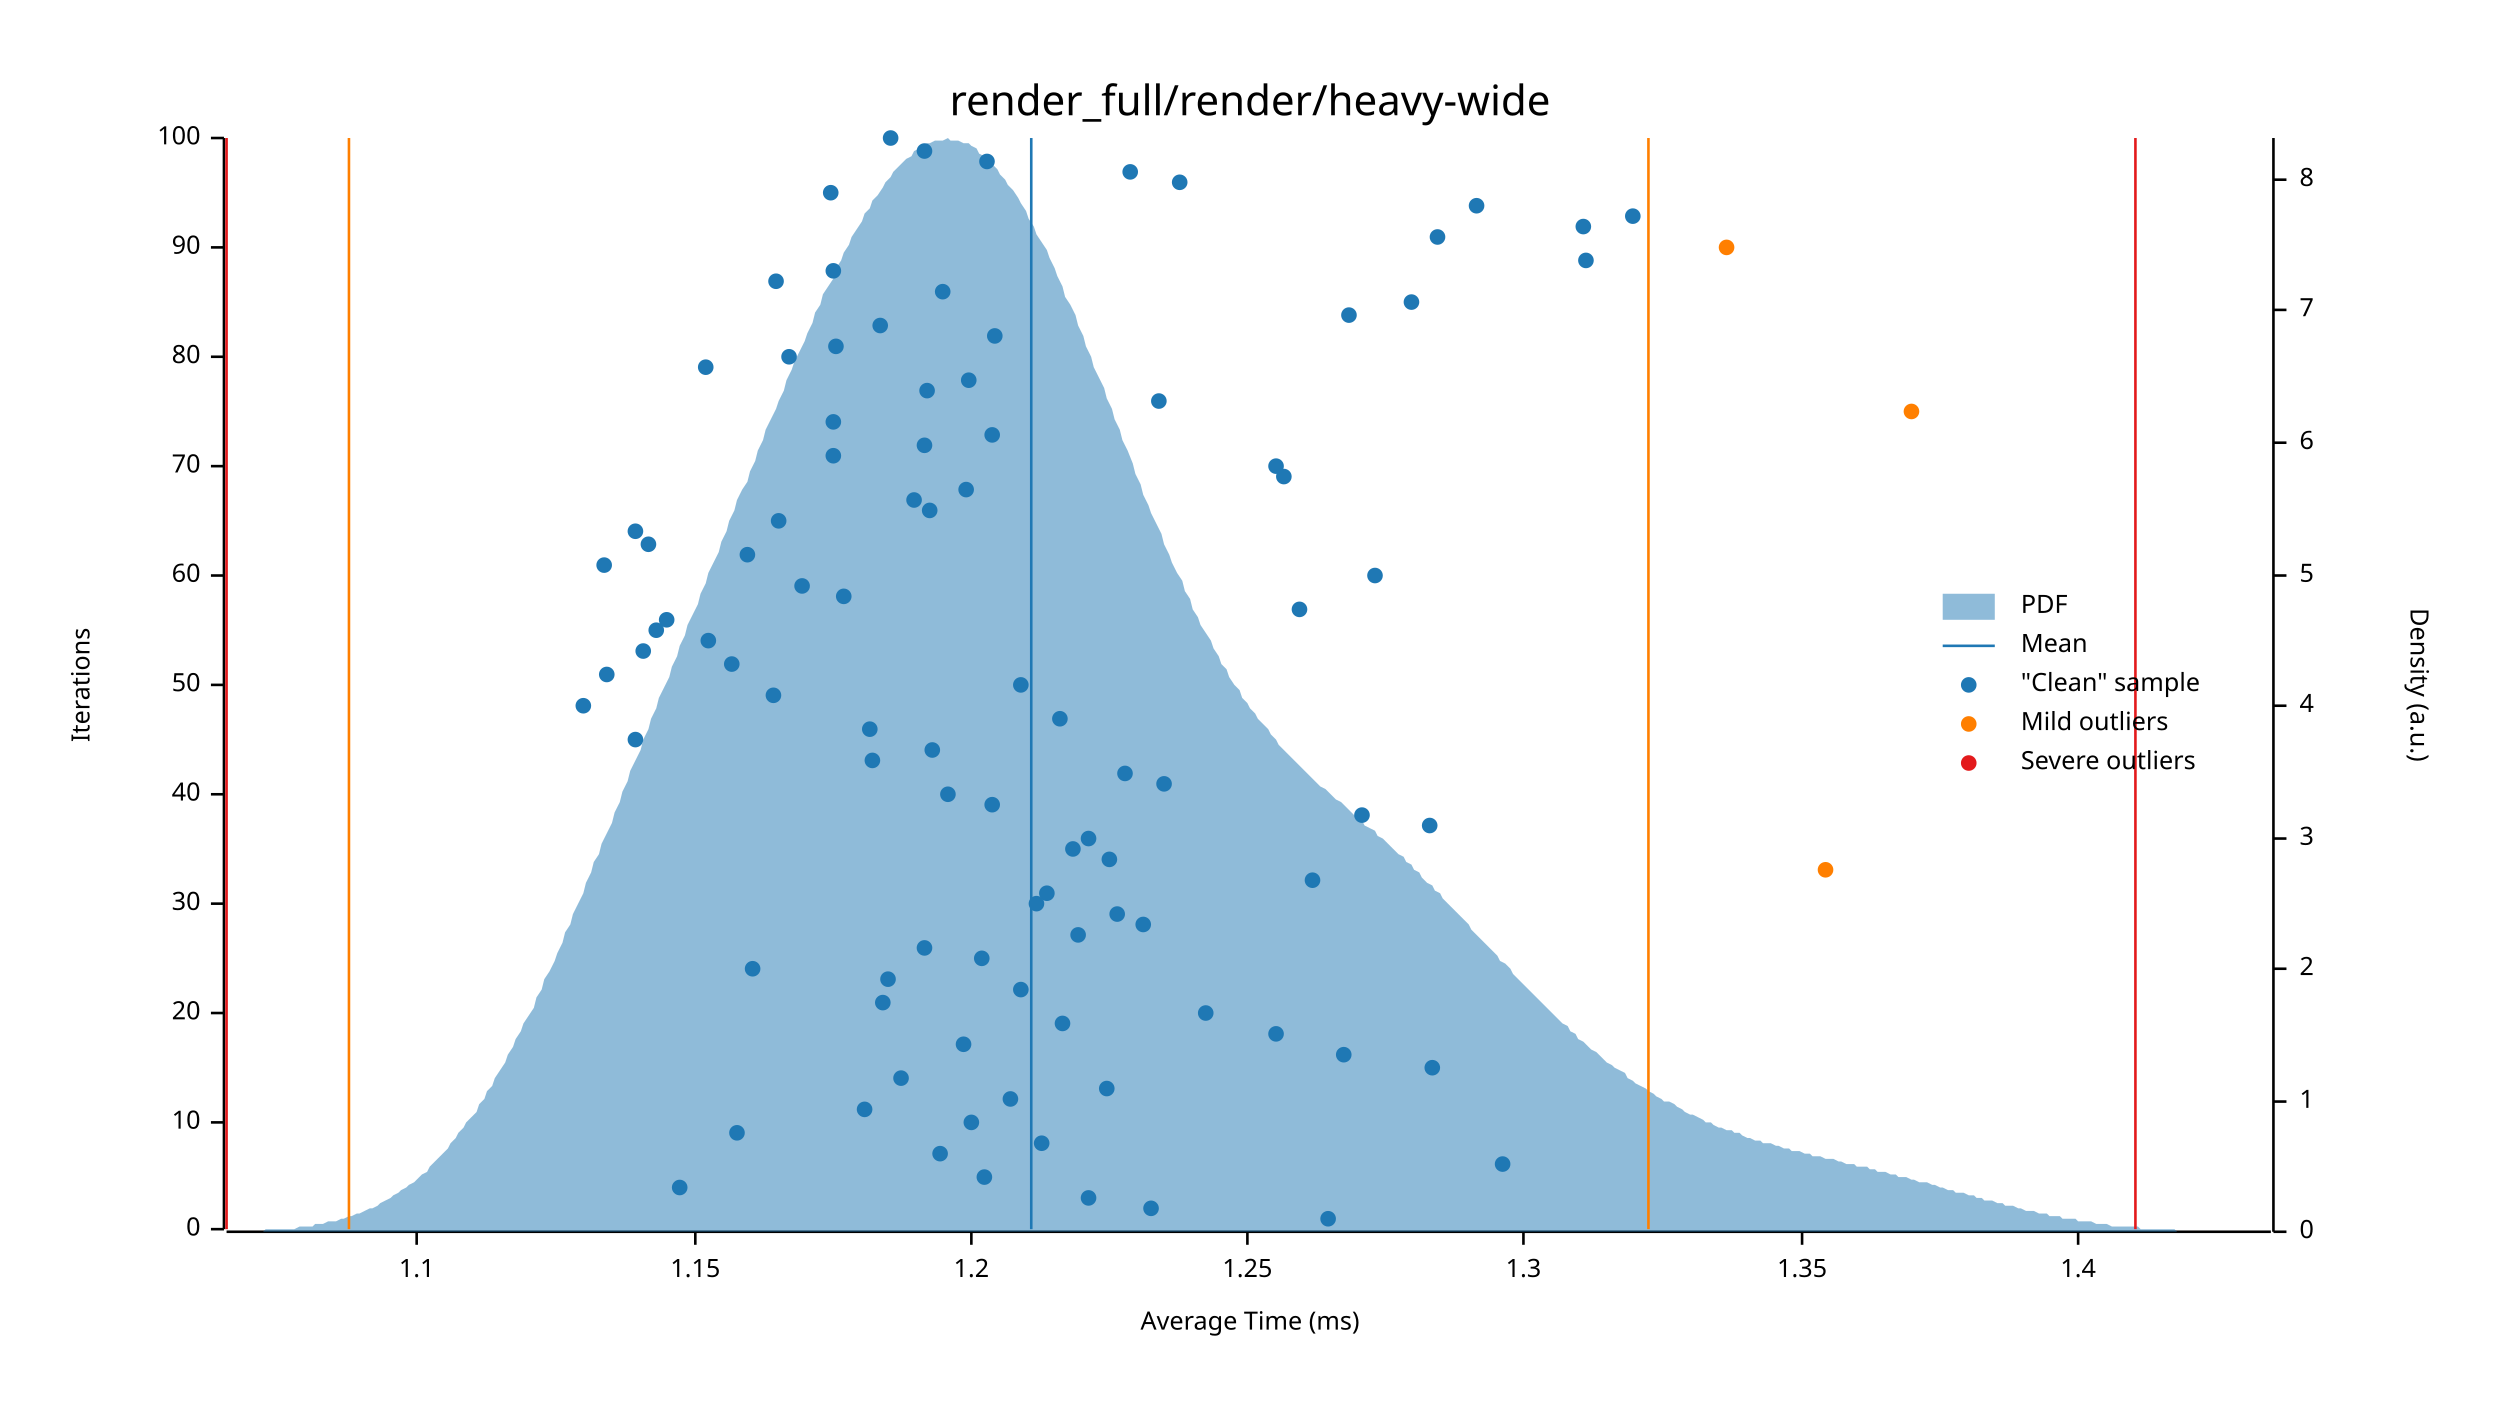
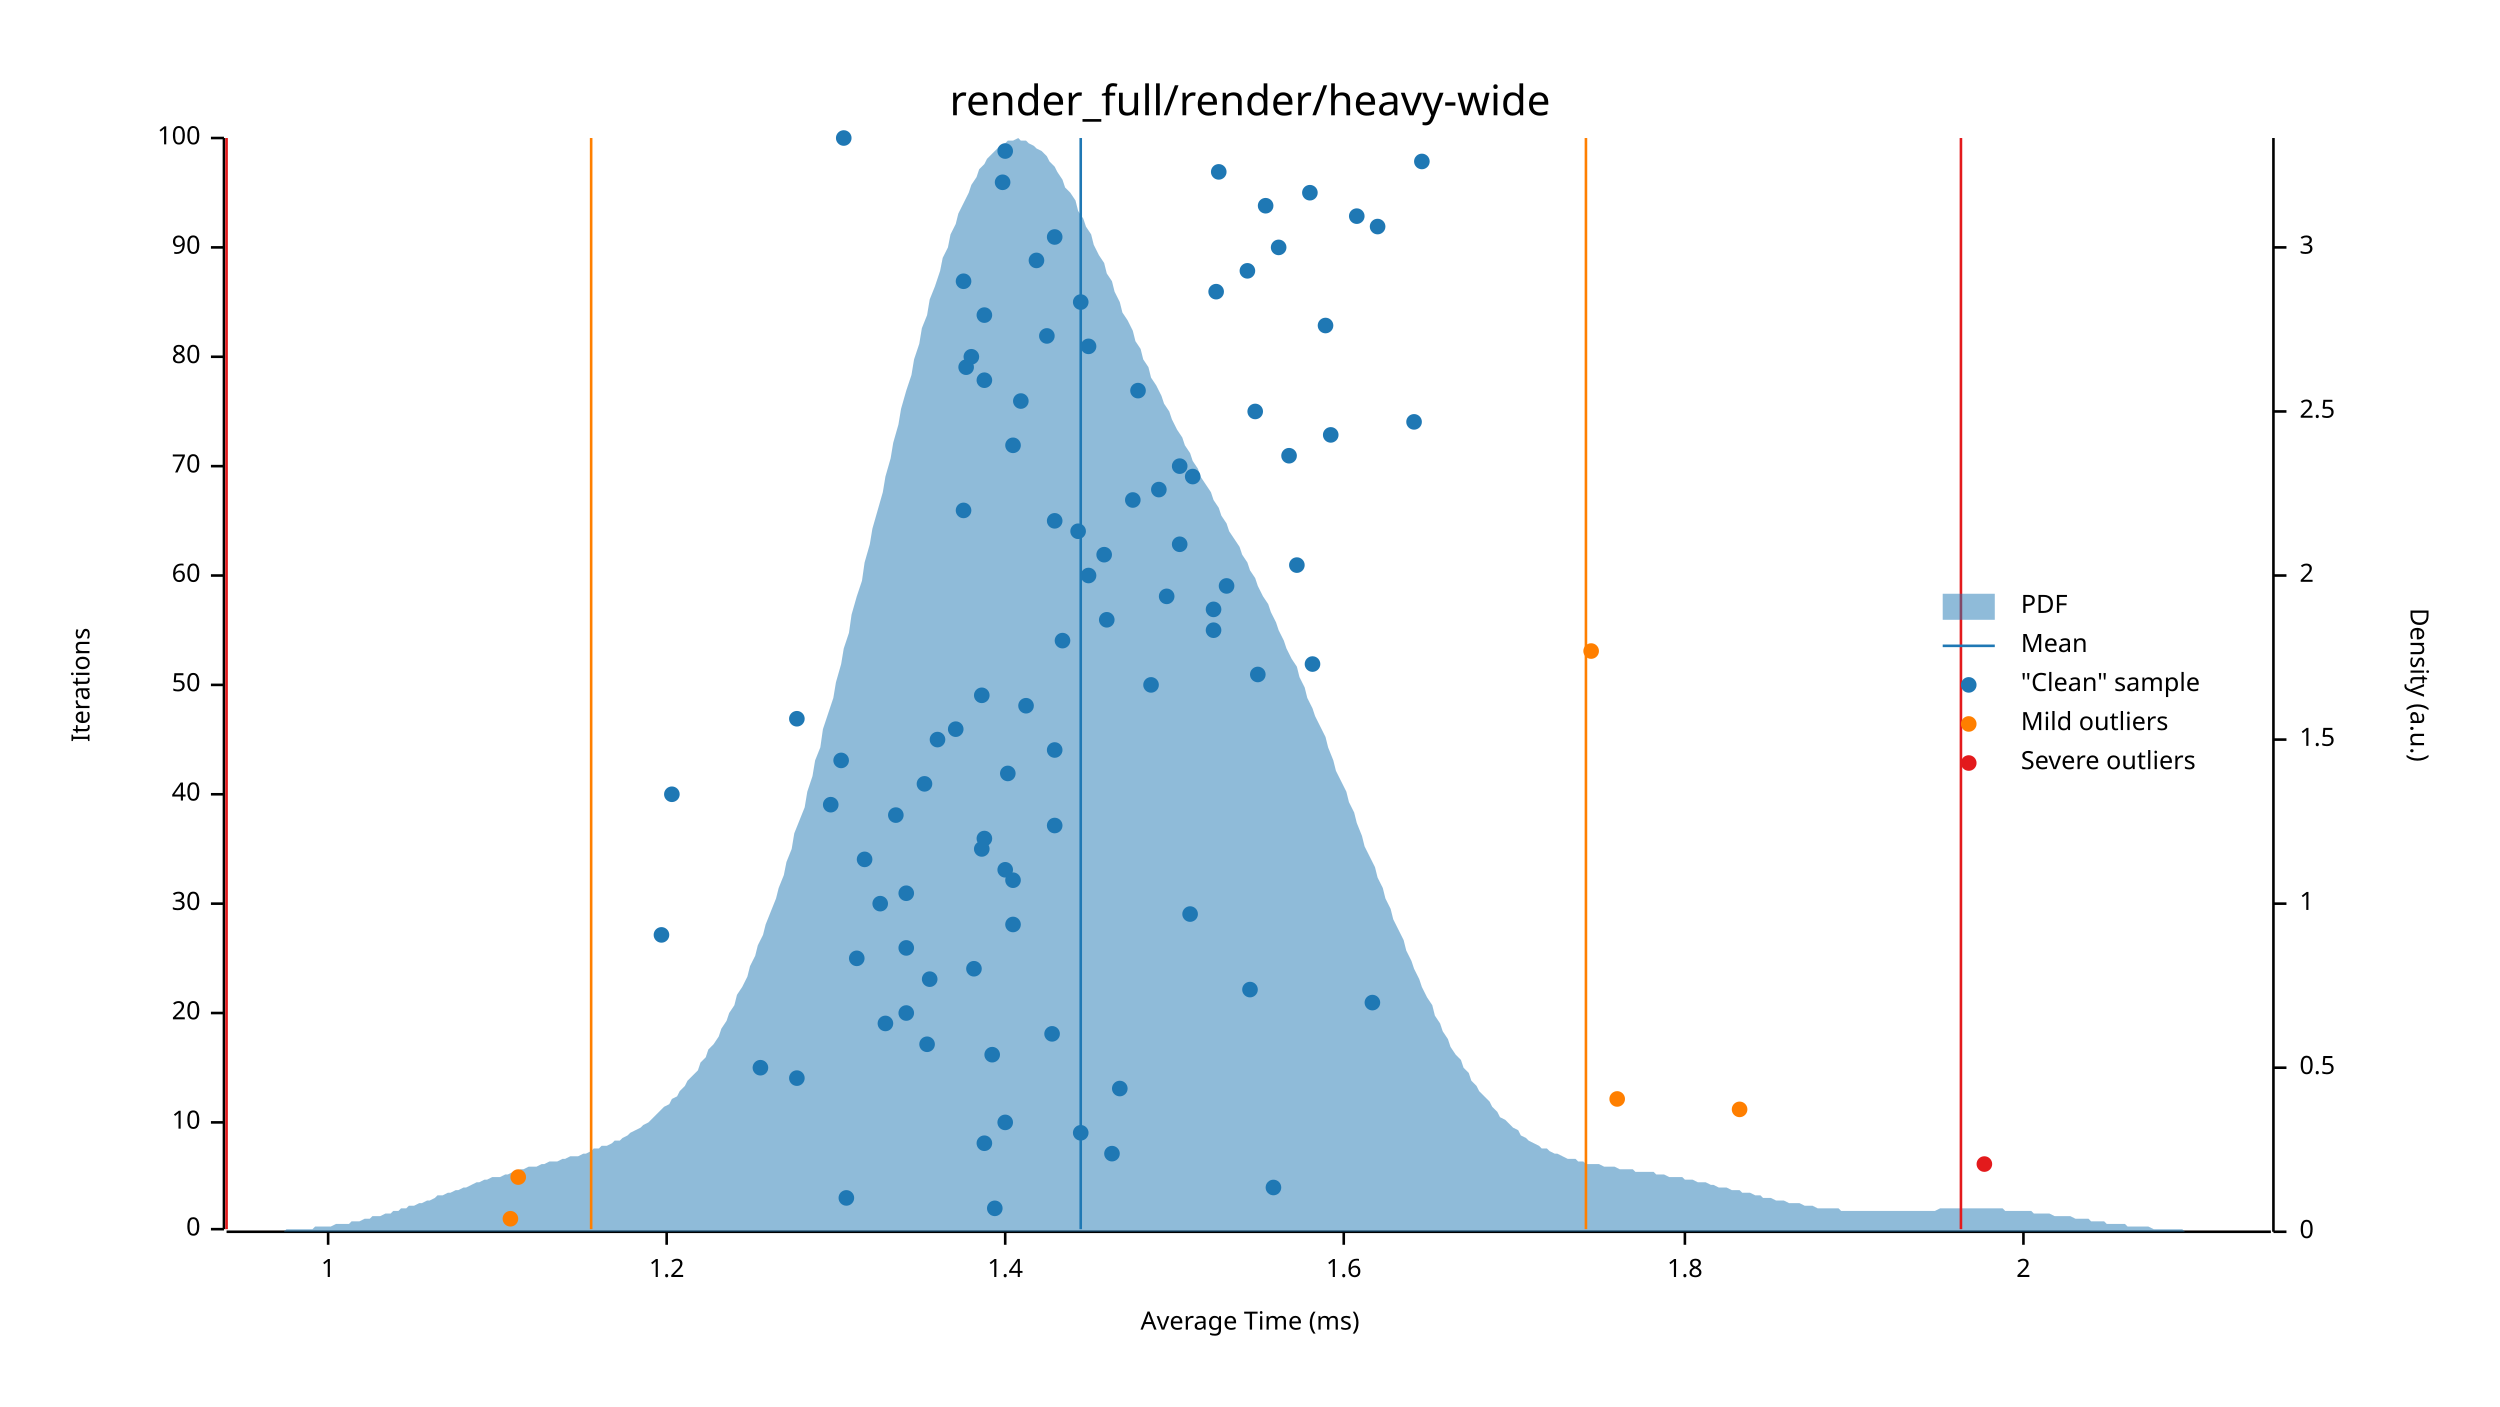
<svg xmlns="http://www.w3.org/2000/svg" width="960" height="540" viewBox="0 0 960 540">
  <text x="480" y="32" dy="0.76em" text-anchor="middle" font-family="sans-serif" font-size="16.129" opacity="1" fill="#000000">
render_full/render/heavy-wide
</text>
  <text x="27" y="263" dy="0.76em" text-anchor="middle" font-family="sans-serif" font-size="9.677" opacity="1" fill="#000000" transform="rotate(270, 27, 263)">
Iterations
</text>
  <text x="480" y="513" dy="-0.5ex" text-anchor="middle" font-family="sans-serif" font-size="9.677" opacity="1" fill="#000000">
Average Time (ms)
</text>
  <polyline fill="none" opacity="1" stroke="#000000" stroke-width="1" points="86,53 86,472 " />
  <text x="77" y="472" dy="0.5ex" text-anchor="end" font-family="sans-serif" font-size="9.677" opacity="1" fill="#000000">
0
</text>
  <polyline fill="none" opacity="1" stroke="#000000" stroke-width="1" points="81,472 86,472 " />
  <text x="77" y="431" dy="0.5ex" text-anchor="end" font-family="sans-serif" font-size="9.677" opacity="1" fill="#000000">
10
</text>
  <polyline fill="none" opacity="1" stroke="#000000" stroke-width="1" points="81,431 86,431 " />
  <text x="77" y="389" dy="0.5ex" text-anchor="end" font-family="sans-serif" font-size="9.677" opacity="1" fill="#000000">
20
</text>
  <polyline fill="none" opacity="1" stroke="#000000" stroke-width="1" points="81,389 86,389 " />
  <text x="77" y="347" dy="0.5ex" text-anchor="end" font-family="sans-serif" font-size="9.677" opacity="1" fill="#000000">
30
</text>
  <polyline fill="none" opacity="1" stroke="#000000" stroke-width="1" points="81,347 86,347 " />
  <text x="77" y="305" dy="0.5ex" text-anchor="end" font-family="sans-serif" font-size="9.677" opacity="1" fill="#000000">
40
</text>
  <polyline fill="none" opacity="1" stroke="#000000" stroke-width="1" points="81,305 86,305 " />
  <text x="77" y="263" dy="0.5ex" text-anchor="end" font-family="sans-serif" font-size="9.677" opacity="1" fill="#000000">
50
</text>
  <polyline fill="none" opacity="1" stroke="#000000" stroke-width="1" points="81,263 86,263 " />
  <text x="77" y="221" dy="0.5ex" text-anchor="end" font-family="sans-serif" font-size="9.677" opacity="1" fill="#000000">
60
</text>
  <polyline fill="none" opacity="1" stroke="#000000" stroke-width="1" points="81,221 86,221 " />
  <text x="77" y="179" dy="0.5ex" text-anchor="end" font-family="sans-serif" font-size="9.677" opacity="1" fill="#000000">
70
</text>
  <polyline fill="none" opacity="1" stroke="#000000" stroke-width="1" points="81,179 86,179 " />
  <text x="77" y="137" dy="0.5ex" text-anchor="end" font-family="sans-serif" font-size="9.677" opacity="1" fill="#000000">
80
</text>
  <polyline fill="none" opacity="1" stroke="#000000" stroke-width="1" points="81,137 86,137 " />
  <text x="77" y="95" dy="0.5ex" text-anchor="end" font-family="sans-serif" font-size="9.677" opacity="1" fill="#000000">
90
</text>
  <polyline fill="none" opacity="1" stroke="#000000" stroke-width="1" points="81,95 86,95 " />
  <text x="77" y="53" dy="0.5ex" text-anchor="end" font-family="sans-serif" font-size="9.677" opacity="1" fill="#000000">
100
</text>
  <polyline fill="none" opacity="1" stroke="#000000" stroke-width="1" points="81,53 86,53 " />
  <polyline fill="none" opacity="1" stroke="#000000" stroke-width="1" points="87,473 872,473 " />
-   <text x="160" y="483" dy="0.76em" text-anchor="middle" font-family="sans-serif" font-size="9.677" opacity="1" fill="#000000">
- 1.1
- </text>
-   <polyline fill="none" opacity="1" stroke="#000000" stroke-width="1" points="160,473 160,478 " />
-   <text x="267" y="483" dy="0.76em" text-anchor="middle" font-family="sans-serif" font-size="9.677" opacity="1" fill="#000000">
- 1.15
- </text>
-   <polyline fill="none" opacity="1" stroke="#000000" stroke-width="1" points="267,473 267,478 " />
-   <text x="373" y="483" dy="0.76em" text-anchor="middle" font-family="sans-serif" font-size="9.677" opacity="1" fill="#000000">
+   <text x="126" y="483" dy="0.76em" text-anchor="middle" font-family="sans-serif" font-size="9.677" opacity="1" fill="#000000">
+ 1
+ </text>
+   <polyline fill="none" opacity="1" stroke="#000000" stroke-width="1" points="126,473 126,478 " />
+   <text x="256" y="483" dy="0.76em" text-anchor="middle" font-family="sans-serif" font-size="9.677" opacity="1" fill="#000000">
1.2
</text>
-   <polyline fill="none" opacity="1" stroke="#000000" stroke-width="1" points="373,473 373,478 " />
-   <text x="479" y="483" dy="0.76em" text-anchor="middle" font-family="sans-serif" font-size="9.677" opacity="1" fill="#000000">
- 1.25
- </text>
-   <polyline fill="none" opacity="1" stroke="#000000" stroke-width="1" points="479,473 479,478 " />
-   <text x="585" y="483" dy="0.76em" text-anchor="middle" font-family="sans-serif" font-size="9.677" opacity="1" fill="#000000">
- 1.3
- </text>
-   <polyline fill="none" opacity="1" stroke="#000000" stroke-width="1" points="585,473 585,478 " />
-   <text x="692" y="483" dy="0.76em" text-anchor="middle" font-family="sans-serif" font-size="9.677" opacity="1" fill="#000000">
- 1.35
- </text>
-   <polyline fill="none" opacity="1" stroke="#000000" stroke-width="1" points="692,473 692,478 " />
-   <text x="798" y="483" dy="0.76em" text-anchor="middle" font-family="sans-serif" font-size="9.677" opacity="1" fill="#000000">
+   <polyline fill="none" opacity="1" stroke="#000000" stroke-width="1" points="256,473 256,478 " />
+   <text x="386" y="483" dy="0.76em" text-anchor="middle" font-family="sans-serif" font-size="9.677" opacity="1" fill="#000000">
1.4
</text>
-   <polyline fill="none" opacity="1" stroke="#000000" stroke-width="1" points="798,473 798,478 " />
+   <polyline fill="none" opacity="1" stroke="#000000" stroke-width="1" points="386,473 386,478 " />
+   <text x="516" y="483" dy="0.76em" text-anchor="middle" font-family="sans-serif" font-size="9.677" opacity="1" fill="#000000">
+ 1.6
+ </text>
+   <polyline fill="none" opacity="1" stroke="#000000" stroke-width="1" points="516,473 516,478 " />
+   <text x="647" y="483" dy="0.76em" text-anchor="middle" font-family="sans-serif" font-size="9.677" opacity="1" fill="#000000">
+ 1.8
+ </text>
+   <polyline fill="none" opacity="1" stroke="#000000" stroke-width="1" points="647,473 647,478 " />
+   <text x="777" y="483" dy="0.76em" text-anchor="middle" font-family="sans-serif" font-size="9.677" opacity="1" fill="#000000">
+ 2
+ </text>
+   <polyline fill="none" opacity="1" stroke="#000000" stroke-width="1" points="777,473 777,478 " />
  <text x="933" y="263" dy="0.76em" text-anchor="middle" font-family="sans-serif" font-size="9.677" opacity="1" fill="#000000" transform="rotate(90, 933, 263)">
Density (a.u.)
</text>
  <polyline fill="none" opacity="1" stroke="#000000" stroke-width="1" points="873,53 873,473 " />
  <text x="883" y="473" dy="0.5ex" text-anchor="start" font-family="sans-serif" font-size="9.677" opacity="1" fill="#000000">
0
</text>
  <polyline fill="none" opacity="1" stroke="#000000" stroke-width="1" points="873,473 878,473 " />
-   <text x="883" y="423" dy="0.5ex" text-anchor="start" font-family="sans-serif" font-size="9.677" opacity="1" fill="#000000">
+   <text x="883" y="410" dy="0.5ex" text-anchor="start" font-family="sans-serif" font-size="9.677" opacity="1" fill="#000000">
+ 0.5
+ </text>
+   <polyline fill="none" opacity="1" stroke="#000000" stroke-width="1" points="873,410 878,410 " />
+   <text x="883" y="347" dy="0.5ex" text-anchor="start" font-family="sans-serif" font-size="9.677" opacity="1" fill="#000000">
1
</text>
-   <polyline fill="none" opacity="1" stroke="#000000" stroke-width="1" points="873,423 878,423 " />
-   <text x="883" y="372" dy="0.5ex" text-anchor="start" font-family="sans-serif" font-size="9.677" opacity="1" fill="#000000">
+   <polyline fill="none" opacity="1" stroke="#000000" stroke-width="1" points="873,347 878,347 " />
+   <text x="883" y="284" dy="0.5ex" text-anchor="start" font-family="sans-serif" font-size="9.677" opacity="1" fill="#000000">
+ 1.5
+ </text>
+   <polyline fill="none" opacity="1" stroke="#000000" stroke-width="1" points="873,284 878,284 " />
+   <text x="883" y="221" dy="0.5ex" text-anchor="start" font-family="sans-serif" font-size="9.677" opacity="1" fill="#000000">
2
</text>
-   <polyline fill="none" opacity="1" stroke="#000000" stroke-width="1" points="873,372 878,372 " />
-   <text x="883" y="322" dy="0.5ex" text-anchor="start" font-family="sans-serif" font-size="9.677" opacity="1" fill="#000000">
+   <polyline fill="none" opacity="1" stroke="#000000" stroke-width="1" points="873,221 878,221 " />
+   <text x="883" y="158" dy="0.5ex" text-anchor="start" font-family="sans-serif" font-size="9.677" opacity="1" fill="#000000">
+ 2.5
+ </text>
+   <polyline fill="none" opacity="1" stroke="#000000" stroke-width="1" points="873,158 878,158 " />
+   <text x="883" y="95" dy="0.5ex" text-anchor="start" font-family="sans-serif" font-size="9.677" opacity="1" fill="#000000">
3
</text>
-   <polyline fill="none" opacity="1" stroke="#000000" stroke-width="1" points="873,322 878,322 " />
-   <text x="883" y="271" dy="0.5ex" text-anchor="start" font-family="sans-serif" font-size="9.677" opacity="1" fill="#000000">
- 4
- </text>
-   <polyline fill="none" opacity="1" stroke="#000000" stroke-width="1" points="873,271 878,271 " />
-   <text x="883" y="221" dy="0.5ex" text-anchor="start" font-family="sans-serif" font-size="9.677" opacity="1" fill="#000000">
- 5
- </text>
-   <polyline fill="none" opacity="1" stroke="#000000" stroke-width="1" points="873,221 878,221 " />
-   <text x="883" y="170" dy="0.5ex" text-anchor="start" font-family="sans-serif" font-size="9.677" opacity="1" fill="#000000">
- 6
- </text>
-   <polyline fill="none" opacity="1" stroke="#000000" stroke-width="1" points="873,170 878,170 " />
-   <text x="883" y="119" dy="0.5ex" text-anchor="start" font-family="sans-serif" font-size="9.677" opacity="1" fill="#000000">
- 7
- </text>
-   <polyline fill="none" opacity="1" stroke="#000000" stroke-width="1" points="873,119 878,119 " />
-   <text x="883" y="69" dy="0.5ex" text-anchor="start" font-family="sans-serif" font-size="9.677" opacity="1" fill="#000000">
- 8
- </text>
-   <polyline fill="none" opacity="1" stroke="#000000" stroke-width="1" points="873,69 878,69 " />
-   <polygon opacity="0.5" fill="#1F78B4" points="87,473 88,473 90,473 91,473 93,473 94,473 96,473 98,473 99,473 101,473 102,472 104,472 105,472 107,472 109,472 110,472 112,472 113,472 115,471 116,471 118,471 120,471 121,470 123,470 124,470 126,469 127,469 129,469 131,468 132,468 134,467 135,467 137,466 138,466 140,465 142,464 143,464 145,463 146,462 148,461 150,460 151,459 153,458 154,457 156,456 157,455 159,454 161,452 162,451 164,450 165,448 167,446 168,445 170,443 172,441 173,439 175,437 176,435 178,433 179,431 181,429 183,427 184,424 186,422 187,419 189,417 190,414 192,411 194,408 195,405 197,402 198,399 200,396 201,393 203,390 205,387 206,383 208,380 209,376 211,373 213,369 214,366 216,362 217,358 219,355 220,351 222,347 224,343 225,339 227,335 228,331 230,328 231,324 233,320 235,316 236,312 238,308 239,304 241,300 242,296 244,292 246,288 247,284 249,280 250,276 252,272 253,268 255,264 257,260 258,256 260,252 261,248 263,244 264,240 266,236 268,232 269,228 271,224 272,220 274,216 276,212 277,208 279,204 280,200 282,196 283,192 285,188 287,185 288,181 290,177 291,173 293,169 294,165 296,161 298,157 299,154 301,150 302,146 304,142 305,139 307,135 309,131 310,128 312,124 313,120 315,117 316,113 318,110 320,107 321,103 323,100 324,97 326,94 327,91 329,88 331,85 332,82 334,80 335,77 337,75 339,72 340,70 342,68 343,66 345,64 346,63 348,61 350,60 351,58 353,57 354,56 356,55 357,55 359,54 361,54 362,54 364,53 365,54 367,54 368,54 370,55 372,55 373,56 375,57 376,59 378,60 379,61 381,63 383,65 384,67 386,69 387,71 389,73 391,76 392,78 394,81 395,84 397,87 398,90 400,93 402,96 403,99 405,103 406,106 408,110 409,114 411,117 413,121 414,125 416,129 417,133 419,137 420,141 422,145 424,149 425,153 427,157 428,161 430,165 431,169 433,173 435,178 436,182 438,186 439,190 441,194 442,197 444,201 446,205 447,209 449,213 450,216 452,220 454,223 455,227 457,230 458,234 460,237 461,240 463,243 465,246 466,249 468,252 469,255 471,257 472,260 474,263 476,265 477,268 479,270 480,272 482,274 483,276 485,278 487,280 488,282 490,284 491,286 493,288 494,289 496,291 498,293 499,294 501,296 502,297 504,299 505,300 507,302 509,303 510,304 512,306 513,307 515,308 517,310 518,311 520,313 521,314 523,315 524,317 526,318 528,319 529,321 531,322 532,323 534,325 535,326 537,328 539,329 540,331 542,332 543,334 545,335 546,337 548,339 550,340 551,342 553,343 554,345 556,347 557,348 559,350 561,352 562,353 564,355 565,357 567,359 568,360 570,362 572,364 573,365 575,367 576,369 578,370 580,372 581,374 583,376 584,377 586,379 587,380 589,382 591,384 592,385 594,387 595,388 597,390 598,391 600,393 602,394 603,396 605,397 606,399 608,400 609,401 611,403 613,404 614,405 616,407 617,408 619,409 620,410 622,411 624,412 625,414 627,415 628,416 630,417 632,418 633,419 635,420 636,421 638,422 639,423 641,423 643,424 644,425 646,426 647,427 649,428 650,428 652,429 654,430 655,431 657,431 658,432 660,433 661,433 663,434 665,434 666,435 668,435 669,436 671,437 672,437 674,438 676,438 677,439 679,439 680,439 682,440 683,440 685,441 687,441 688,442 690,442 691,442 693,443 695,443 696,444 698,444 699,444 701,445 702,445 704,445 706,446 707,446 709,447 710,447 712,447 713,448 715,448 717,448 718,449 720,449 721,450 723,450 724,450 726,451 728,451 729,452 731,452 732,452 734,453 735,453 737,454 739,454 740,454 742,455 743,455 745,456 746,456 748,457 750,457 751,458 753,458 754,458 756,459 758,459 759,460 761,460 762,461 764,461 765,461 767,462 769,462 770,463 772,463 773,463 775,464 776,464 778,465 780,465 781,465 783,466 784,466 786,466 787,467 789,467 791,467 792,468 794,468 795,468 797,468 798,469 800,469 802,469 803,469 805,470 806,470 808,470 809,470 811,471 813,471 814,471 816,471 817,471 819,471 821,471 822,472 824,472 825,472 827,472 828,472 830,472 832,472 833,472 835,472 836,473 838,473 839,473 841,473 843,473 844,473 846,473 847,473 849,473 850,473 852,473 854,473 855,473 857,473 858,473 860,473 861,473 863,473 865,473 866,473 868,473 869,473 871,473 873,473 873,473 87,473 " />
-   <polyline fill="none" opacity="1" stroke="#1F78B4" stroke-width="1" points="396,472 396,53 " />
-   <polyline fill="none" opacity="1" stroke="#FF7F00" stroke-width="1" points="134,472 134,53 " />
-   <polyline fill="none" opacity="1" stroke="#FF7F00" stroke-width="1" points="633,472 633,53 " />
+   <polyline fill="none" opacity="1" stroke="#000000" stroke-width="1" points="873,95 878,95 " />
+   <polygon opacity="0.5" fill="#1F78B4" points="87,473 88,473 90,473 91,473 93,473 94,473 96,473 98,473 99,473 101,473 102,473 104,473 105,473 107,473 109,473 110,472 112,472 113,472 115,472 116,472 118,472 120,472 121,471 123,471 124,471 126,471 127,471 129,470 131,470 132,470 134,470 135,469 137,469 138,469 140,468 142,468 143,467 145,467 146,467 148,466 150,466 151,465 153,465 154,464 156,464 157,463 159,463 161,462 162,462 164,461 165,461 167,460 168,459 170,459 172,458 173,458 175,457 176,457 178,456 179,456 181,455 183,454 184,454 186,453 187,453 189,452 190,452 192,452 194,451 195,451 197,450 198,450 200,449 201,449 203,448 205,448 206,448 208,447 209,447 211,446 213,446 214,446 216,445 217,445 219,444 220,444 222,444 224,443 225,443 227,442 228,441 230,441 231,440 233,440 235,439 236,438 238,438 239,437 241,436 242,435 244,434 246,433 247,432 249,431 250,430 252,428 253,427 255,425 257,424 258,422 260,421 261,419 263,417 264,415 266,413 268,411 269,408 271,406 272,403 274,401 276,398 277,395 279,392 280,389 282,386 283,382 285,379 287,375 288,371 290,367 291,363 293,359 294,355 296,350 298,345 299,341 301,336 302,331 304,326 305,320 307,315 309,310 310,304 312,298 313,292 315,287 316,280 318,274 320,268 321,262 323,255 324,249 326,243 327,236 329,229 331,223 332,216 334,209 335,203 337,196 339,189 340,183 342,176 343,170 345,163 346,157 348,150 350,144 351,138 353,132 354,126 356,121 357,115 359,110 361,104 362,99 364,95 365,90 367,86 368,82 370,78 372,74 373,71 375,68 376,65 378,63 379,61 381,59 383,57 384,56 386,55 387,54 389,54 391,53 392,54 394,54 395,55 397,56 398,57 400,58 402,60 403,62 405,64 406,66 408,69 409,72 411,74 413,77 414,81 416,84 417,87 419,90 420,94 422,98 424,101 425,105 427,108 428,112 430,116 431,120 433,123 435,127 436,131 438,134 439,138 441,141 442,145 444,148 446,152 447,155 449,158 450,161 452,165 454,168 455,171 457,174 458,177 460,180 461,183 463,186 465,189 466,192 468,195 469,198 471,201 472,204 474,207 476,210 477,213 479,216 480,219 482,222 483,225 485,229 487,232 488,235 490,239 491,242 493,246 494,249 496,253 498,256 499,260 501,264 502,268 504,272 505,275 507,279 509,283 510,287 512,292 513,296 515,300 517,304 518,308 520,312 521,316 523,321 524,325 526,329 528,333 529,337 531,341 532,345 534,349 535,353 537,357 539,361 540,365 542,369 543,372 545,376 546,379 548,383 550,386 551,390 553,393 554,396 556,399 557,402 559,405 561,407 562,410 564,412 565,415 567,417 568,419 570,421 572,423 573,425 575,427 576,429 578,430 580,432 581,433 583,434 584,436 586,437 587,438 589,439 591,440 592,441 594,441 595,442 597,443 598,443 600,444 602,445 603,445 605,445 606,446 608,446 609,447 611,447 613,447 614,447 616,448 617,448 619,448 620,448 622,449 624,449 625,449 627,449 628,450 630,450 632,450 633,450 635,450 636,451 638,451 639,451 641,452 643,452 644,452 646,452 647,453 649,453 650,453 652,454 654,454 655,454 657,455 658,455 660,456 661,456 663,456 665,457 666,457 668,457 669,458 671,458 672,458 674,459 676,459 677,460 679,460 680,460 682,461 683,461 685,461 687,462 688,462 690,462 691,462 693,463 695,463 696,463 698,464 699,464 701,464 702,464 704,464 706,464 707,465 709,465 710,465 712,465 713,465 715,465 717,465 718,465 720,465 721,465 723,465 724,465 726,465 728,465 729,465 731,465 732,465 734,465 735,465 737,465 739,465 740,465 742,465 743,465 745,464 746,464 748,464 750,464 751,464 753,464 754,464 756,464 758,464 759,464 761,464 762,464 764,464 765,464 767,464 769,464 770,465 772,465 773,465 775,465 776,465 778,465 780,465 781,466 783,466 784,466 786,466 787,466 789,467 791,467 792,467 794,467 795,467 797,468 798,468 800,468 802,468 803,469 805,469 806,469 808,469 809,470 811,470 813,470 814,470 816,470 817,471 819,471 821,471 822,471 824,471 825,471 827,472 828,472 830,472 832,472 833,472 835,472 836,472 838,472 839,473 841,473 843,473 844,473 846,473 847,473 849,473 850,473 852,473 854,473 855,473 857,473 858,473 860,473 861,473 863,473 865,473 866,473 868,473 869,473 871,473 873,473 873,473 87,473 " />
+   <polyline fill="none" opacity="1" stroke="#1F78B4" stroke-width="1" points="415,472 415,53 " />
+   <polyline fill="none" opacity="1" stroke="#FF7F00" stroke-width="1" points="227,472 227,53 " />
+   <polyline fill="none" opacity="1" stroke="#FF7F00" stroke-width="1" points="609,472 609,53 " />
  <polyline fill="none" opacity="1" stroke="#E31A1C" stroke-width="1" points="87,472 87,53 " />
-   <polyline fill="none" opacity="1" stroke="#E31A1C" stroke-width="1" points="820,472 820,53 " />
-   <circle cx="510" cy="468" r="3" opacity="1" fill="#1F78B4" stroke="none" stroke-width="1" />
-   <circle cx="442" cy="464" r="3" opacity="1" fill="#1F78B4" stroke="none" stroke-width="1" />
-   <circle cx="418" cy="460" r="3" opacity="1" fill="#1F78B4" stroke="none" stroke-width="1" />
-   <circle cx="261" cy="456" r="3" opacity="1" fill="#1F78B4" stroke="none" stroke-width="1" />
-   <circle cx="378" cy="452" r="3" opacity="1" fill="#1F78B4" stroke="none" stroke-width="1" />
-   <circle cx="577" cy="447" r="3" opacity="1" fill="#1F78B4" stroke="none" stroke-width="1" />
-   <circle cx="361" cy="443" r="3" opacity="1" fill="#1F78B4" stroke="none" stroke-width="1" />
-   <circle cx="400" cy="439" r="3" opacity="1" fill="#1F78B4" stroke="none" stroke-width="1" />
-   <circle cx="283" cy="435" r="3" opacity="1" fill="#1F78B4" stroke="none" stroke-width="1" />
-   <circle cx="373" cy="431" r="3" opacity="1" fill="#1F78B4" stroke="none" stroke-width="1" />
-   <circle cx="332" cy="426" r="3" opacity="1" fill="#1F78B4" stroke="none" stroke-width="1" />
-   <circle cx="388" cy="422" r="3" opacity="1" fill="#1F78B4" stroke="none" stroke-width="1" />
-   <circle cx="425" cy="418" r="3" opacity="1" fill="#1F78B4" stroke="none" stroke-width="1" />
-   <circle cx="346" cy="414" r="3" opacity="1" fill="#1F78B4" stroke="none" stroke-width="1" />
-   <circle cx="550" cy="410" r="3" opacity="1" fill="#1F78B4" stroke="none" stroke-width="1" />
-   <circle cx="516" cy="405" r="3" opacity="1" fill="#1F78B4" stroke="none" stroke-width="1" />
-   <circle cx="370" cy="401" r="3" opacity="1" fill="#1F78B4" stroke="none" stroke-width="1" />
-   <circle cx="490" cy="397" r="3" opacity="1" fill="#1F78B4" stroke="none" stroke-width="1" />
-   <circle cx="408" cy="393" r="3" opacity="1" fill="#1F78B4" stroke="none" stroke-width="1" />
-   <circle cx="463" cy="389" r="3" opacity="1" fill="#1F78B4" stroke="none" stroke-width="1" />
-   <circle cx="339" cy="385" r="3" opacity="1" fill="#1F78B4" stroke="none" stroke-width="1" />
-   <circle cx="392" cy="380" r="3" opacity="1" fill="#1F78B4" stroke="none" stroke-width="1" />
-   <circle cx="341" cy="376" r="3" opacity="1" fill="#1F78B4" stroke="none" stroke-width="1" />
-   <circle cx="289" cy="372" r="3" opacity="1" fill="#1F78B4" stroke="none" stroke-width="1" />
-   <circle cx="377" cy="368" r="3" opacity="1" fill="#1F78B4" stroke="none" stroke-width="1" />
-   <circle cx="355" cy="364" r="3" opacity="1" fill="#1F78B4" stroke="none" stroke-width="1" />
-   <circle cx="414" cy="359" r="3" opacity="1" fill="#1F78B4" stroke="none" stroke-width="1" />
-   <circle cx="439" cy="355" r="3" opacity="1" fill="#1F78B4" stroke="none" stroke-width="1" />
-   <circle cx="429" cy="351" r="3" opacity="1" fill="#1F78B4" stroke="none" stroke-width="1" />
-   <circle cx="398" cy="347" r="3" opacity="1" fill="#1F78B4" stroke="none" stroke-width="1" />
-   <circle cx="402" cy="343" r="3" opacity="1" fill="#1F78B4" stroke="none" stroke-width="1" />
-   <circle cx="504" cy="338" r="3" opacity="1" fill="#1F78B4" stroke="none" stroke-width="1" />
-   <circle cx="426" cy="330" r="3" opacity="1" fill="#1F78B4" stroke="none" stroke-width="1" />
-   <circle cx="412" cy="326" r="3" opacity="1" fill="#1F78B4" stroke="none" stroke-width="1" />
-   <circle cx="418" cy="322" r="3" opacity="1" fill="#1F78B4" stroke="none" stroke-width="1" />
-   <circle cx="549" cy="317" r="3" opacity="1" fill="#1F78B4" stroke="none" stroke-width="1" />
-   <circle cx="523" cy="313" r="3" opacity="1" fill="#1F78B4" stroke="none" stroke-width="1" />
-   <circle cx="381" cy="309" r="3" opacity="1" fill="#1F78B4" stroke="none" stroke-width="1" />
-   <circle cx="364" cy="305" r="3" opacity="1" fill="#1F78B4" stroke="none" stroke-width="1" />
-   <circle cx="447" cy="301" r="3" opacity="1" fill="#1F78B4" stroke="none" stroke-width="1" />
-   <circle cx="432" cy="297" r="3" opacity="1" fill="#1F78B4" stroke="none" stroke-width="1" />
-   <circle cx="335" cy="292" r="3" opacity="1" fill="#1F78B4" stroke="none" stroke-width="1" />
-   <circle cx="358" cy="288" r="3" opacity="1" fill="#1F78B4" stroke="none" stroke-width="1" />
-   <circle cx="244" cy="284" r="3" opacity="1" fill="#1F78B4" stroke="none" stroke-width="1" />
-   <circle cx="334" cy="280" r="3" opacity="1" fill="#1F78B4" stroke="none" stroke-width="1" />
-   <circle cx="407" cy="276" r="3" opacity="1" fill="#1F78B4" stroke="none" stroke-width="1" />
-   <circle cx="224" cy="271" r="3" opacity="1" fill="#1F78B4" stroke="none" stroke-width="1" />
-   <circle cx="297" cy="267" r="3" opacity="1" fill="#1F78B4" stroke="none" stroke-width="1" />
-   <circle cx="392" cy="263" r="3" opacity="1" fill="#1F78B4" stroke="none" stroke-width="1" />
-   <circle cx="233" cy="259" r="3" opacity="1" fill="#1F78B4" stroke="none" stroke-width="1" />
-   <circle cx="281" cy="255" r="3" opacity="1" fill="#1F78B4" stroke="none" stroke-width="1" />
-   <circle cx="247" cy="250" r="3" opacity="1" fill="#1F78B4" stroke="none" stroke-width="1" />
-   <circle cx="272" cy="246" r="3" opacity="1" fill="#1F78B4" stroke="none" stroke-width="1" />
-   <circle cx="252" cy="242" r="3" opacity="1" fill="#1F78B4" stroke="none" stroke-width="1" />
-   <circle cx="256" cy="238" r="3" opacity="1" fill="#1F78B4" stroke="none" stroke-width="1" />
-   <circle cx="499" cy="234" r="3" opacity="1" fill="#1F78B4" stroke="none" stroke-width="1" />
-   <circle cx="324" cy="229" r="3" opacity="1" fill="#1F78B4" stroke="none" stroke-width="1" />
-   <circle cx="308" cy="225" r="3" opacity="1" fill="#1F78B4" stroke="none" stroke-width="1" />
-   <circle cx="528" cy="221" r="3" opacity="1" fill="#1F78B4" stroke="none" stroke-width="1" />
-   <circle cx="232" cy="217" r="3" opacity="1" fill="#1F78B4" stroke="none" stroke-width="1" />
-   <circle cx="287" cy="213" r="3" opacity="1" fill="#1F78B4" stroke="none" stroke-width="1" />
-   <circle cx="249" cy="209" r="3" opacity="1" fill="#1F78B4" stroke="none" stroke-width="1" />
-   <circle cx="244" cy="204" r="3" opacity="1" fill="#1F78B4" stroke="none" stroke-width="1" />
-   <circle cx="299" cy="200" r="3" opacity="1" fill="#1F78B4" stroke="none" stroke-width="1" />
-   <circle cx="357" cy="196" r="3" opacity="1" fill="#1F78B4" stroke="none" stroke-width="1" />
-   <circle cx="351" cy="192" r="3" opacity="1" fill="#1F78B4" stroke="none" stroke-width="1" />
-   <circle cx="371" cy="188" r="3" opacity="1" fill="#1F78B4" stroke="none" stroke-width="1" />
-   <circle cx="493" cy="183" r="3" opacity="1" fill="#1F78B4" stroke="none" stroke-width="1" />
-   <circle cx="490" cy="179" r="3" opacity="1" fill="#1F78B4" stroke="none" stroke-width="1" />
-   <circle cx="320" cy="175" r="3" opacity="1" fill="#1F78B4" stroke="none" stroke-width="1" />
-   <circle cx="355" cy="171" r="3" opacity="1" fill="#1F78B4" stroke="none" stroke-width="1" />
-   <circle cx="381" cy="167" r="3" opacity="1" fill="#1F78B4" stroke="none" stroke-width="1" />
-   <circle cx="320" cy="162" r="3" opacity="1" fill="#1F78B4" stroke="none" stroke-width="1" />
-   <circle cx="445" cy="154" r="3" opacity="1" fill="#1F78B4" stroke="none" stroke-width="1" />
-   <circle cx="356" cy="150" r="3" opacity="1" fill="#1F78B4" stroke="none" stroke-width="1" />
-   <circle cx="372" cy="146" r="3" opacity="1" fill="#1F78B4" stroke="none" stroke-width="1" />
-   <circle cx="271" cy="141" r="3" opacity="1" fill="#1F78B4" stroke="none" stroke-width="1" />
-   <circle cx="303" cy="137" r="3" opacity="1" fill="#1F78B4" stroke="none" stroke-width="1" />
-   <circle cx="321" cy="133" r="3" opacity="1" fill="#1F78B4" stroke="none" stroke-width="1" />
-   <circle cx="382" cy="129" r="3" opacity="1" fill="#1F78B4" stroke="none" stroke-width="1" />
-   <circle cx="338" cy="125" r="3" opacity="1" fill="#1F78B4" stroke="none" stroke-width="1" />
-   <circle cx="518" cy="121" r="3" opacity="1" fill="#1F78B4" stroke="none" stroke-width="1" />
-   <circle cx="542" cy="116" r="3" opacity="1" fill="#1F78B4" stroke="none" stroke-width="1" />
-   <circle cx="362" cy="112" r="3" opacity="1" fill="#1F78B4" stroke="none" stroke-width="1" />
-   <circle cx="298" cy="108" r="3" opacity="1" fill="#1F78B4" stroke="none" stroke-width="1" />
-   <circle cx="320" cy="104" r="3" opacity="1" fill="#1F78B4" stroke="none" stroke-width="1" />
-   <circle cx="609" cy="100" r="3" opacity="1" fill="#1F78B4" stroke="none" stroke-width="1" />
-   <circle cx="552" cy="91" r="3" opacity="1" fill="#1F78B4" stroke="none" stroke-width="1" />
-   <circle cx="608" cy="87" r="3" opacity="1" fill="#1F78B4" stroke="none" stroke-width="1" />
-   <circle cx="627" cy="83" r="3" opacity="1" fill="#1F78B4" stroke="none" stroke-width="1" />
-   <circle cx="567" cy="79" r="3" opacity="1" fill="#1F78B4" stroke="none" stroke-width="1" />
-   <circle cx="319" cy="74" r="3" opacity="1" fill="#1F78B4" stroke="none" stroke-width="1" />
-   <circle cx="453" cy="70" r="3" opacity="1" fill="#1F78B4" stroke="none" stroke-width="1" />
-   <circle cx="434" cy="66" r="3" opacity="1" fill="#1F78B4" stroke="none" stroke-width="1" />
-   <circle cx="379" cy="62" r="3" opacity="1" fill="#1F78B4" stroke="none" stroke-width="1" />
-   <circle cx="355" cy="58" r="3" opacity="1" fill="#1F78B4" stroke="none" stroke-width="1" />
-   <circle cx="342" cy="53" r="3" opacity="1" fill="#1F78B4" stroke="none" stroke-width="1" />
-   <circle cx="701" cy="334" r="3" opacity="1" fill="#FF7F00" stroke="none" stroke-width="1" />
-   <circle cx="734" cy="158" r="3" opacity="1" fill="#FF7F00" stroke="none" stroke-width="1" />
-   <circle cx="663" cy="95" r="3" opacity="1" fill="#FF7F00" stroke="none" stroke-width="1" />
+   <polyline fill="none" opacity="1" stroke="#E31A1C" stroke-width="1" points="753,472 753,53 " />
+   <circle cx="382" cy="464" r="3" opacity="1" fill="#1F78B4" stroke="none" stroke-width="1" />
+   <circle cx="325" cy="460" r="3" opacity="1" fill="#1F78B4" stroke="none" stroke-width="1" />
+   <circle cx="489" cy="456" r="3" opacity="1" fill="#1F78B4" stroke="none" stroke-width="1" />
+   <circle cx="427" cy="443" r="3" opacity="1" fill="#1F78B4" stroke="none" stroke-width="1" />
+   <circle cx="378" cy="439" r="3" opacity="1" fill="#1F78B4" stroke="none" stroke-width="1" />
+   <circle cx="415" cy="435" r="3" opacity="1" fill="#1F78B4" stroke="none" stroke-width="1" />
+   <circle cx="386" cy="431" r="3" opacity="1" fill="#1F78B4" stroke="none" stroke-width="1" />
+   <circle cx="430" cy="418" r="3" opacity="1" fill="#1F78B4" stroke="none" stroke-width="1" />
+   <circle cx="306" cy="414" r="3" opacity="1" fill="#1F78B4" stroke="none" stroke-width="1" />
+   <circle cx="292" cy="410" r="3" opacity="1" fill="#1F78B4" stroke="none" stroke-width="1" />
+   <circle cx="381" cy="405" r="3" opacity="1" fill="#1F78B4" stroke="none" stroke-width="1" />
+   <circle cx="356" cy="401" r="3" opacity="1" fill="#1F78B4" stroke="none" stroke-width="1" />
+   <circle cx="404" cy="397" r="3" opacity="1" fill="#1F78B4" stroke="none" stroke-width="1" />
+   <circle cx="340" cy="393" r="3" opacity="1" fill="#1F78B4" stroke="none" stroke-width="1" />
+   <circle cx="348" cy="389" r="3" opacity="1" fill="#1F78B4" stroke="none" stroke-width="1" />
+   <circle cx="527" cy="385" r="3" opacity="1" fill="#1F78B4" stroke="none" stroke-width="1" />
+   <circle cx="480" cy="380" r="3" opacity="1" fill="#1F78B4" stroke="none" stroke-width="1" />
+   <circle cx="357" cy="376" r="3" opacity="1" fill="#1F78B4" stroke="none" stroke-width="1" />
+   <circle cx="374" cy="372" r="3" opacity="1" fill="#1F78B4" stroke="none" stroke-width="1" />
+   <circle cx="329" cy="368" r="3" opacity="1" fill="#1F78B4" stroke="none" stroke-width="1" />
+   <circle cx="348" cy="364" r="3" opacity="1" fill="#1F78B4" stroke="none" stroke-width="1" />
+   <circle cx="254" cy="359" r="3" opacity="1" fill="#1F78B4" stroke="none" stroke-width="1" />
+   <circle cx="389" cy="355" r="3" opacity="1" fill="#1F78B4" stroke="none" stroke-width="1" />
+   <circle cx="457" cy="351" r="3" opacity="1" fill="#1F78B4" stroke="none" stroke-width="1" />
+   <circle cx="338" cy="347" r="3" opacity="1" fill="#1F78B4" stroke="none" stroke-width="1" />
+   <circle cx="348" cy="343" r="3" opacity="1" fill="#1F78B4" stroke="none" stroke-width="1" />
+   <circle cx="389" cy="338" r="3" opacity="1" fill="#1F78B4" stroke="none" stroke-width="1" />
+   <circle cx="386" cy="334" r="3" opacity="1" fill="#1F78B4" stroke="none" stroke-width="1" />
+   <circle cx="332" cy="330" r="3" opacity="1" fill="#1F78B4" stroke="none" stroke-width="1" />
+   <circle cx="377" cy="326" r="3" opacity="1" fill="#1F78B4" stroke="none" stroke-width="1" />
+   <circle cx="378" cy="322" r="3" opacity="1" fill="#1F78B4" stroke="none" stroke-width="1" />
+   <circle cx="405" cy="317" r="3" opacity="1" fill="#1F78B4" stroke="none" stroke-width="1" />
+   <circle cx="344" cy="313" r="3" opacity="1" fill="#1F78B4" stroke="none" stroke-width="1" />
+   <circle cx="319" cy="309" r="3" opacity="1" fill="#1F78B4" stroke="none" stroke-width="1" />
+   <circle cx="258" cy="305" r="3" opacity="1" fill="#1F78B4" stroke="none" stroke-width="1" />
+   <circle cx="355" cy="301" r="3" opacity="1" fill="#1F78B4" stroke="none" stroke-width="1" />
+   <circle cx="387" cy="297" r="3" opacity="1" fill="#1F78B4" stroke="none" stroke-width="1" />
+   <circle cx="323" cy="292" r="3" opacity="1" fill="#1F78B4" stroke="none" stroke-width="1" />
+   <circle cx="405" cy="288" r="3" opacity="1" fill="#1F78B4" stroke="none" stroke-width="1" />
+   <circle cx="360" cy="284" r="3" opacity="1" fill="#1F78B4" stroke="none" stroke-width="1" />
+   <circle cx="367" cy="280" r="3" opacity="1" fill="#1F78B4" stroke="none" stroke-width="1" />
+   <circle cx="306" cy="276" r="3" opacity="1" fill="#1F78B4" stroke="none" stroke-width="1" />
+   <circle cx="394" cy="271" r="3" opacity="1" fill="#1F78B4" stroke="none" stroke-width="1" />
+   <circle cx="377" cy="267" r="3" opacity="1" fill="#1F78B4" stroke="none" stroke-width="1" />
+   <circle cx="442" cy="263" r="3" opacity="1" fill="#1F78B4" stroke="none" stroke-width="1" />
+   <circle cx="483" cy="259" r="3" opacity="1" fill="#1F78B4" stroke="none" stroke-width="1" />
+   <circle cx="504" cy="255" r="3" opacity="1" fill="#1F78B4" stroke="none" stroke-width="1" />
+   <circle cx="408" cy="246" r="3" opacity="1" fill="#1F78B4" stroke="none" stroke-width="1" />
+   <circle cx="466" cy="242" r="3" opacity="1" fill="#1F78B4" stroke="none" stroke-width="1" />
+   <circle cx="425" cy="238" r="3" opacity="1" fill="#1F78B4" stroke="none" stroke-width="1" />
+   <circle cx="466" cy="234" r="3" opacity="1" fill="#1F78B4" stroke="none" stroke-width="1" />
+   <circle cx="448" cy="229" r="3" opacity="1" fill="#1F78B4" stroke="none" stroke-width="1" />
+   <circle cx="471" cy="225" r="3" opacity="1" fill="#1F78B4" stroke="none" stroke-width="1" />
+   <circle cx="418" cy="221" r="3" opacity="1" fill="#1F78B4" stroke="none" stroke-width="1" />
+   <circle cx="498" cy="217" r="3" opacity="1" fill="#1F78B4" stroke="none" stroke-width="1" />
+   <circle cx="424" cy="213" r="3" opacity="1" fill="#1F78B4" stroke="none" stroke-width="1" />
+   <circle cx="453" cy="209" r="3" opacity="1" fill="#1F78B4" stroke="none" stroke-width="1" />
+   <circle cx="414" cy="204" r="3" opacity="1" fill="#1F78B4" stroke="none" stroke-width="1" />
+   <circle cx="405" cy="200" r="3" opacity="1" fill="#1F78B4" stroke="none" stroke-width="1" />
+   <circle cx="370" cy="196" r="3" opacity="1" fill="#1F78B4" stroke="none" stroke-width="1" />
+   <circle cx="435" cy="192" r="3" opacity="1" fill="#1F78B4" stroke="none" stroke-width="1" />
+   <circle cx="445" cy="188" r="3" opacity="1" fill="#1F78B4" stroke="none" stroke-width="1" />
+   <circle cx="458" cy="183" r="3" opacity="1" fill="#1F78B4" stroke="none" stroke-width="1" />
+   <circle cx="453" cy="179" r="3" opacity="1" fill="#1F78B4" stroke="none" stroke-width="1" />
+   <circle cx="495" cy="175" r="3" opacity="1" fill="#1F78B4" stroke="none" stroke-width="1" />
+   <circle cx="389" cy="171" r="3" opacity="1" fill="#1F78B4" stroke="none" stroke-width="1" />
+   <circle cx="511" cy="167" r="3" opacity="1" fill="#1F78B4" stroke="none" stroke-width="1" />
+   <circle cx="543" cy="162" r="3" opacity="1" fill="#1F78B4" stroke="none" stroke-width="1" />
+   <circle cx="482" cy="158" r="3" opacity="1" fill="#1F78B4" stroke="none" stroke-width="1" />
+   <circle cx="392" cy="154" r="3" opacity="1" fill="#1F78B4" stroke="none" stroke-width="1" />
+   <circle cx="437" cy="150" r="3" opacity="1" fill="#1F78B4" stroke="none" stroke-width="1" />
+   <circle cx="378" cy="146" r="3" opacity="1" fill="#1F78B4" stroke="none" stroke-width="1" />
+   <circle cx="371" cy="141" r="3" opacity="1" fill="#1F78B4" stroke="none" stroke-width="1" />
+   <circle cx="373" cy="137" r="3" opacity="1" fill="#1F78B4" stroke="none" stroke-width="1" />
+   <circle cx="418" cy="133" r="3" opacity="1" fill="#1F78B4" stroke="none" stroke-width="1" />
+   <circle cx="402" cy="129" r="3" opacity="1" fill="#1F78B4" stroke="none" stroke-width="1" />
+   <circle cx="509" cy="125" r="3" opacity="1" fill="#1F78B4" stroke="none" stroke-width="1" />
+   <circle cx="378" cy="121" r="3" opacity="1" fill="#1F78B4" stroke="none" stroke-width="1" />
+   <circle cx="415" cy="116" r="3" opacity="1" fill="#1F78B4" stroke="none" stroke-width="1" />
+   <circle cx="467" cy="112" r="3" opacity="1" fill="#1F78B4" stroke="none" stroke-width="1" />
+   <circle cx="370" cy="108" r="3" opacity="1" fill="#1F78B4" stroke="none" stroke-width="1" />
+   <circle cx="479" cy="104" r="3" opacity="1" fill="#1F78B4" stroke="none" stroke-width="1" />
+   <circle cx="398" cy="100" r="3" opacity="1" fill="#1F78B4" stroke="none" stroke-width="1" />
+   <circle cx="491" cy="95" r="3" opacity="1" fill="#1F78B4" stroke="none" stroke-width="1" />
+   <circle cx="405" cy="91" r="3" opacity="1" fill="#1F78B4" stroke="none" stroke-width="1" />
+   <circle cx="529" cy="87" r="3" opacity="1" fill="#1F78B4" stroke="none" stroke-width="1" />
+   <circle cx="521" cy="83" r="3" opacity="1" fill="#1F78B4" stroke="none" stroke-width="1" />
+   <circle cx="486" cy="79" r="3" opacity="1" fill="#1F78B4" stroke="none" stroke-width="1" />
+   <circle cx="503" cy="74" r="3" opacity="1" fill="#1F78B4" stroke="none" stroke-width="1" />
+   <circle cx="385" cy="70" r="3" opacity="1" fill="#1F78B4" stroke="none" stroke-width="1" />
+   <circle cx="468" cy="66" r="3" opacity="1" fill="#1F78B4" stroke="none" stroke-width="1" />
+   <circle cx="546" cy="62" r="3" opacity="1" fill="#1F78B4" stroke="none" stroke-width="1" />
+   <circle cx="386" cy="58" r="3" opacity="1" fill="#1F78B4" stroke="none" stroke-width="1" />
+   <circle cx="324" cy="53" r="3" opacity="1" fill="#1F78B4" stroke="none" stroke-width="1" />
+   <circle cx="196" cy="468" r="3" opacity="1" fill="#FF7F00" stroke="none" stroke-width="1" />
+   <circle cx="199" cy="452" r="3" opacity="1" fill="#FF7F00" stroke="none" stroke-width="1" />
+   <circle cx="668" cy="426" r="3" opacity="1" fill="#FF7F00" stroke="none" stroke-width="1" />
+   <circle cx="621" cy="422" r="3" opacity="1" fill="#FF7F00" stroke="none" stroke-width="1" />
+   <circle cx="611" cy="250" r="3" opacity="1" fill="#FF7F00" stroke="none" stroke-width="1" />
+   <circle cx="762" cy="447" r="3" opacity="1" fill="#E31A1C" stroke="none" stroke-width="1" />
  <text x="776" y="228" dy="0.76em" text-anchor="start" font-family="sans-serif" font-size="9.677" opacity="1" fill="#000000">
PDF
</text>
  <text x="776" y="243" dy="0.76em" text-anchor="start" font-family="sans-serif" font-size="9.677" opacity="1" fill="#000000">
Mean
</text>
  <text x="776" y="258" dy="0.76em" text-anchor="start" font-family="sans-serif" font-size="9.677" opacity="1" fill="#000000">
"Clean" sample
</text>
  <text x="776" y="273" dy="0.76em" text-anchor="start" font-family="sans-serif" font-size="9.677" opacity="1" fill="#000000">
Mild outliers
</text>
  <text x="776" y="288" dy="0.76em" text-anchor="start" font-family="sans-serif" font-size="9.677" opacity="1" fill="#000000">
Severe outliers
</text>
  <rect x="746" y="228" width="20" height="10" opacity="0.5" fill="#1F78B4" stroke="none" />
  <polyline fill="none" opacity="1" stroke="#1F78B4" stroke-width="1" points="746,248 766,248 " />
  <circle cx="756" cy="263" r="3" opacity="1" fill="#1F78B4" stroke="none" stroke-width="1" />
  <circle cx="756" cy="278" r="3" opacity="1" fill="#FF7F00" stroke="none" stroke-width="1" />
  <circle cx="756" cy="293" r="3" opacity="1" fill="#E31A1C" stroke="none" stroke-width="1" />
</svg>
